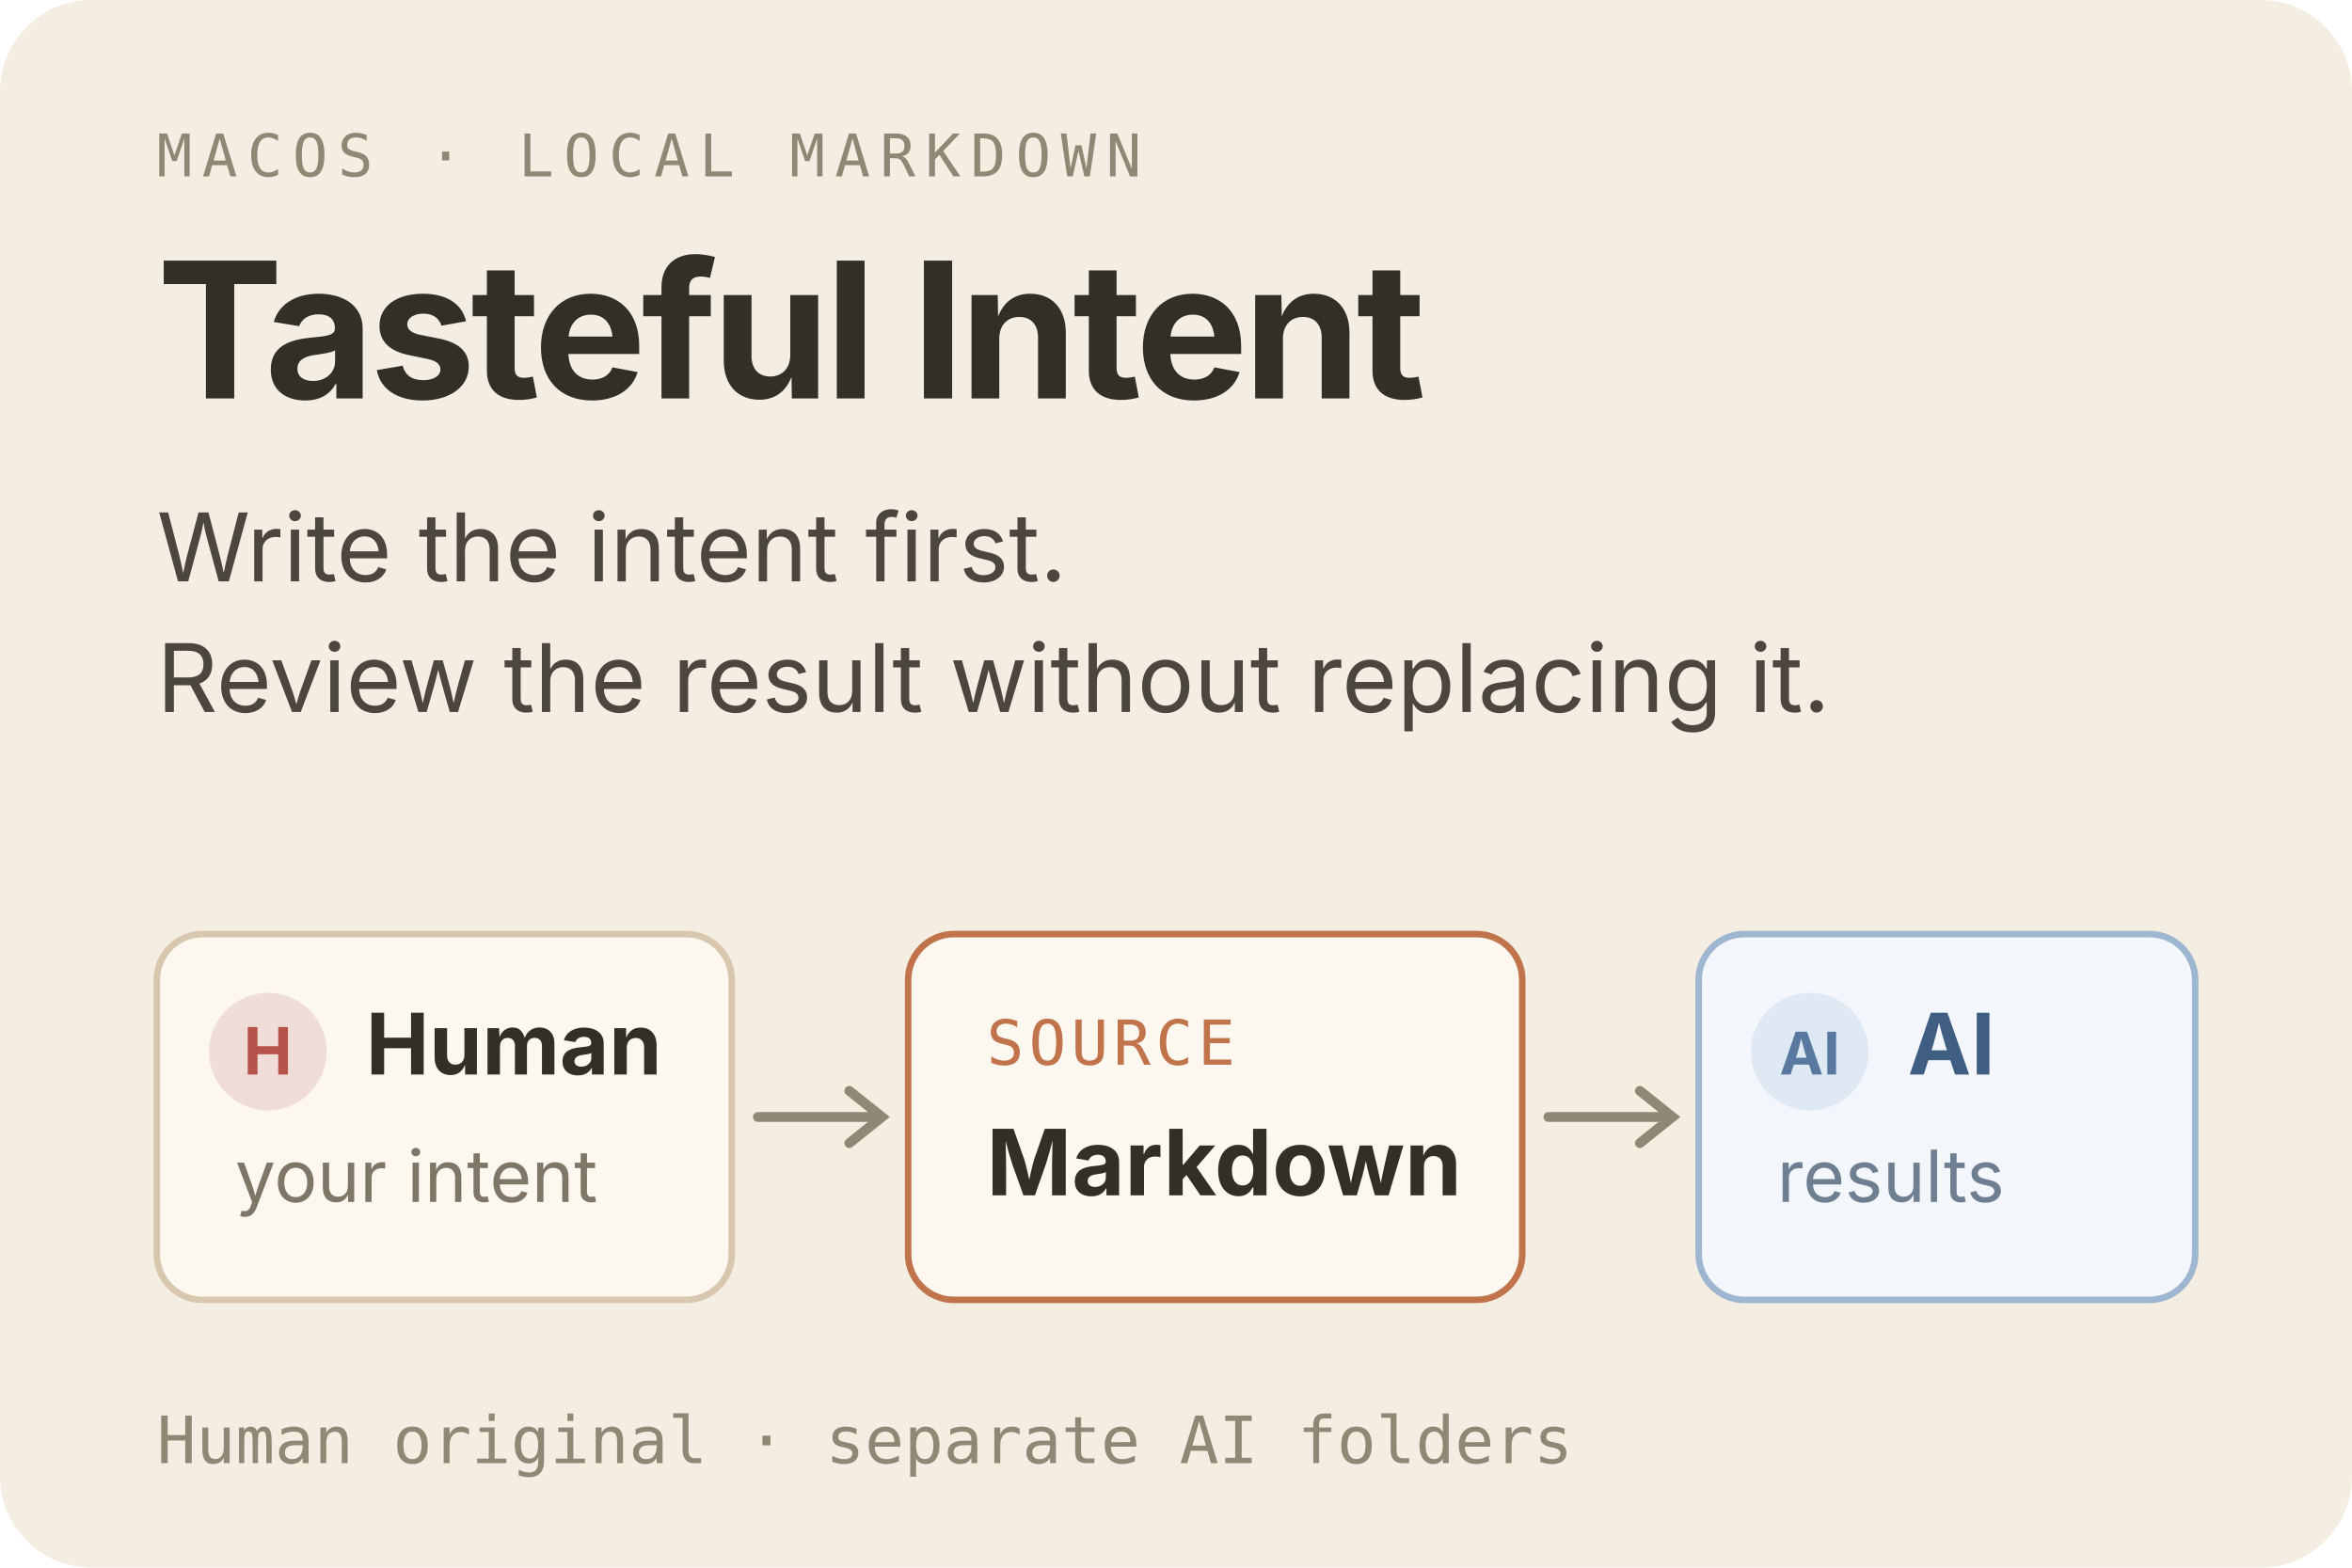
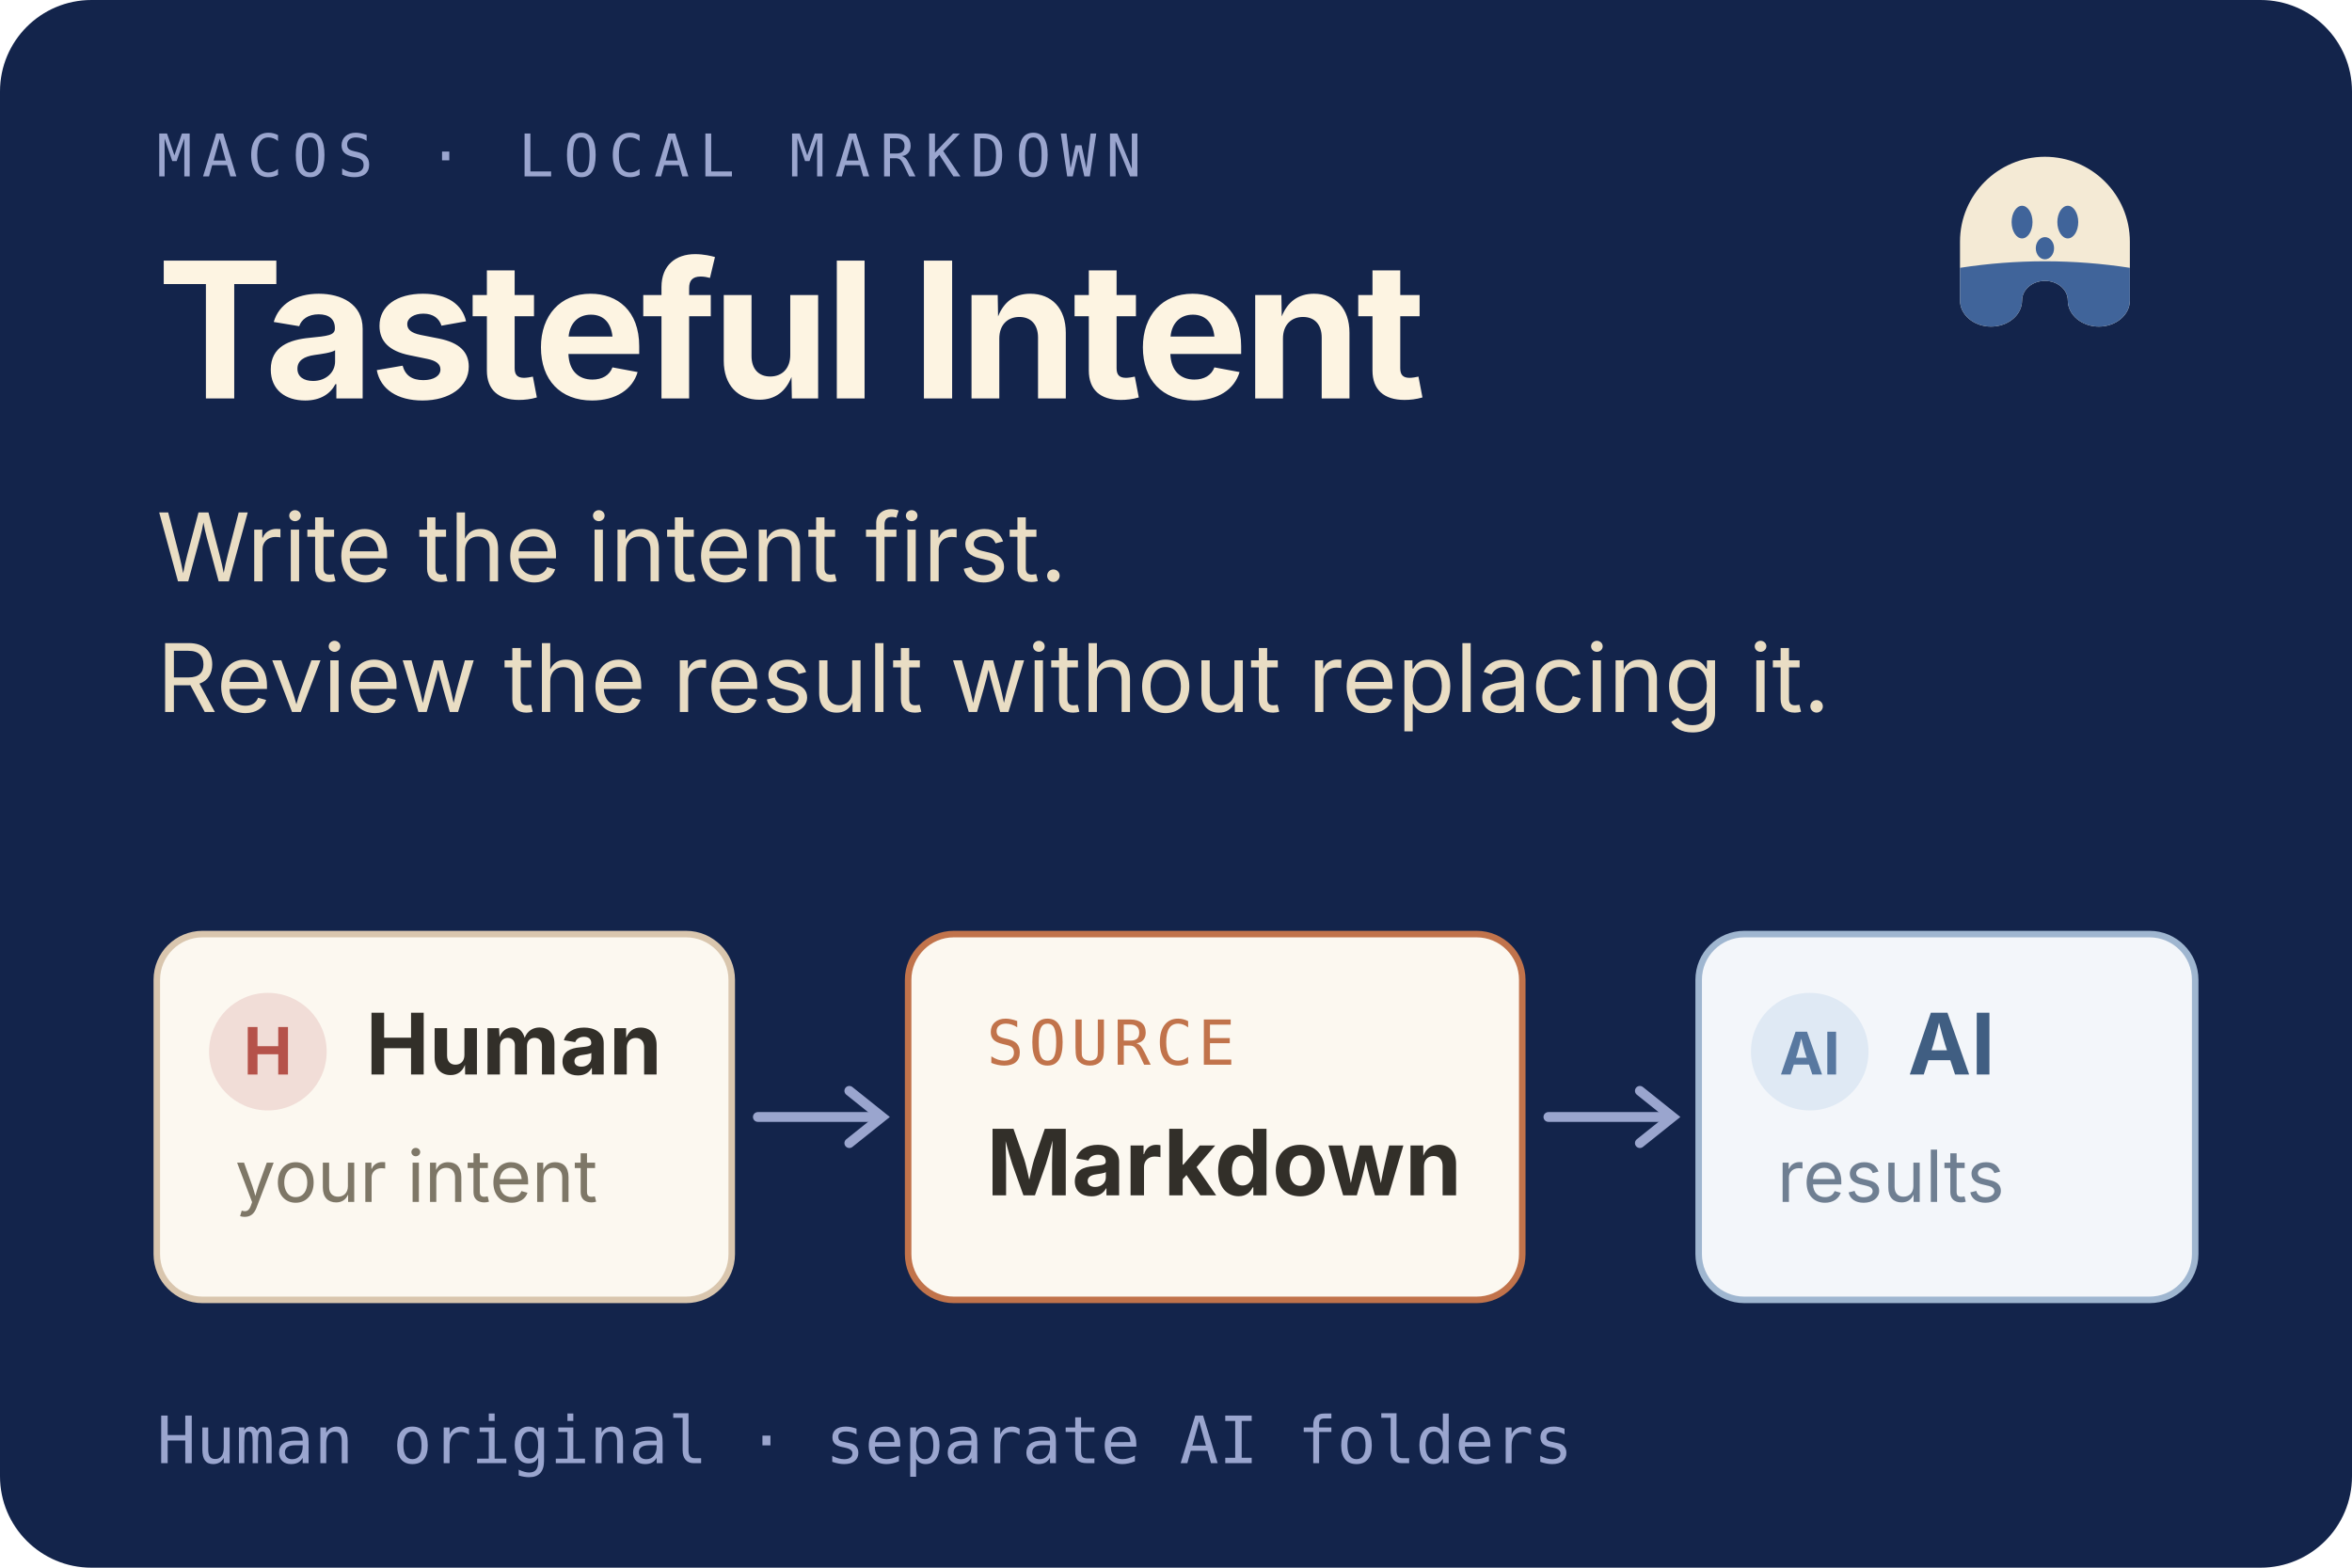
<svg xmlns="http://www.w3.org/2000/svg" width="720" height="480" viewBox="0 0 720 480" role="img" aria-labelledby="title desc">
-   <rect width="720" height="480" rx="28" fill="#F4EEE2" />
+   <rect width="720" height="480" rx="28" fill="#13244B" />
  <g font-family="-apple-system, BlinkMacSystemFont, 'Segoe UI', sans-serif">
-     <text x="48" y="54" font-family="ui-monospace, SFMono-Regular, Menlo, monospace" font-size="18" letter-spacing="3" fill="#8F8875">MACOS · LOCAL MARKDOWN</text>
-     <text x="48" y="122" font-size="58" font-weight="700" letter-spacing="-1.5" fill="#322F29">Tasteful Intent</text>
-     <text x="48" y="178" font-size="29" fill="#4C473E">Write the intent first.</text>
-     <text x="48" y="218" font-size="29" fill="#4C473E">Review the result without replacing it.</text>
+     <text x="48" y="54" font-family="ui-monospace, SFMono-Regular, Menlo, monospace" font-size="18" letter-spacing="3" fill="#9AA5CE">MACOS · LOCAL MARKDOWN</text>
+     <text x="48" y="122" font-size="58" font-weight="700" letter-spacing="-1.5" fill="#FDF4E2">Tasteful Intent</text>
+     <text x="48" y="178" font-size="29" fill="#E9DDC4">Write the intent first.</text>
+     <text x="48" y="218" font-size="29" fill="#E9DDC4">Review the result without replacing it.</text>
    <g transform="translate(48 286)">
      <rect width="176" height="112" rx="14" fill="#FCF8F0" stroke="#D9C6AE" stroke-width="2" />
      <circle cx="34" cy="36" r="18" fill="#F1DDD7" />
      <text x="34" y="43" text-anchor="middle" font-size="20" font-weight="700" fill="#B5524A">H</text>
      <text x="64" y="43" font-size="26" font-weight="700" fill="#322F29">Human</text>
      <text x="24" y="82" font-size="22" fill="#7E7767">your intent</text>
    </g>
-     <g stroke="#8F8875" stroke-width="3" fill="none" stroke-linecap="round">
+     <g stroke="#9AA5CE" stroke-width="3" fill="none" stroke-linecap="round">
      <line x1="232" y1="342" x2="268" y2="342" />
      <path d="M260 334 L270 342 L260 350" />
    </g>
    <g transform="translate(278 286)">
      <rect width="188" height="112" rx="14" fill="#FCF8F0" stroke="#C1734B" stroke-width="2" />
      <text x="24" y="40" font-family="ui-monospace, SFMono-Regular, Menlo, monospace" font-size="19" letter-spacing="1.5" fill="#C1734B">SOURCE</text>
      <text x="24" y="80" font-size="28" font-weight="700" fill="#322F29">Markdown</text>
    </g>
-     <g stroke="#8F8875" stroke-width="3" fill="none" stroke-linecap="round">
+     <g stroke="#9AA5CE" stroke-width="3" fill="none" stroke-linecap="round">
      <line x1="474" y1="342" x2="510" y2="342" />
      <path d="M502 334 L512 342 L502 350" />
    </g>
    <g transform="translate(520 286)">
      <rect width="152" height="112" rx="14" fill="#F3F6FA" stroke="#9FB6D0" stroke-width="2" />
      <circle cx="34" cy="36" r="18" fill="#DFE9F4" />
      <text x="34" y="43" text-anchor="middle" font-size="18" font-weight="700" fill="#5878A0">AI</text>
      <text x="64" y="43" font-size="26" font-weight="700" fill="#405E82">AI</text>
      <text x="24" y="82" font-size="22" fill="#6F7F92">results</text>
    </g>
-     <text x="48" y="448" font-family="ui-monospace, SFMono-Regular, Menlo, monospace" font-size="20" fill="#8F8875">Human original · separate AI folders</text>
+     <text x="48" y="448" font-family="ui-monospace, SFMono-Regular, Menlo, monospace" font-size="20" fill="#9AA5CE">Human original · separate AI folders</text>
+   </g>
+   <g transform="translate(600 48)">
+     <path d="M0 26 A26 26 0 0 1 52 26 L52 44 A9.5 8 0 0 1 33 44 A7 6 0 0 0 19 44 A9.5 8 0 0 1 0 44 Z" fill="#F4EAD5" />
+     <path d="M0 34 Q26 30 52 34 L52 44 A9.5 8 0 0 1 33 44 A7 6 0 0 0 19 44 A9.5 8 0 0 1 0 44 Z" fill="#40649A" />
+     <ellipse cx="19" cy="20" rx="3.2" ry="5" fill="#40649A" />
+     <ellipse cx="33" cy="20" rx="3.2" ry="5" fill="#40649A" />
+     <ellipse cx="26" cy="28" rx="2.8" ry="3.4" fill="#40649A" />
  </g>
</svg>
